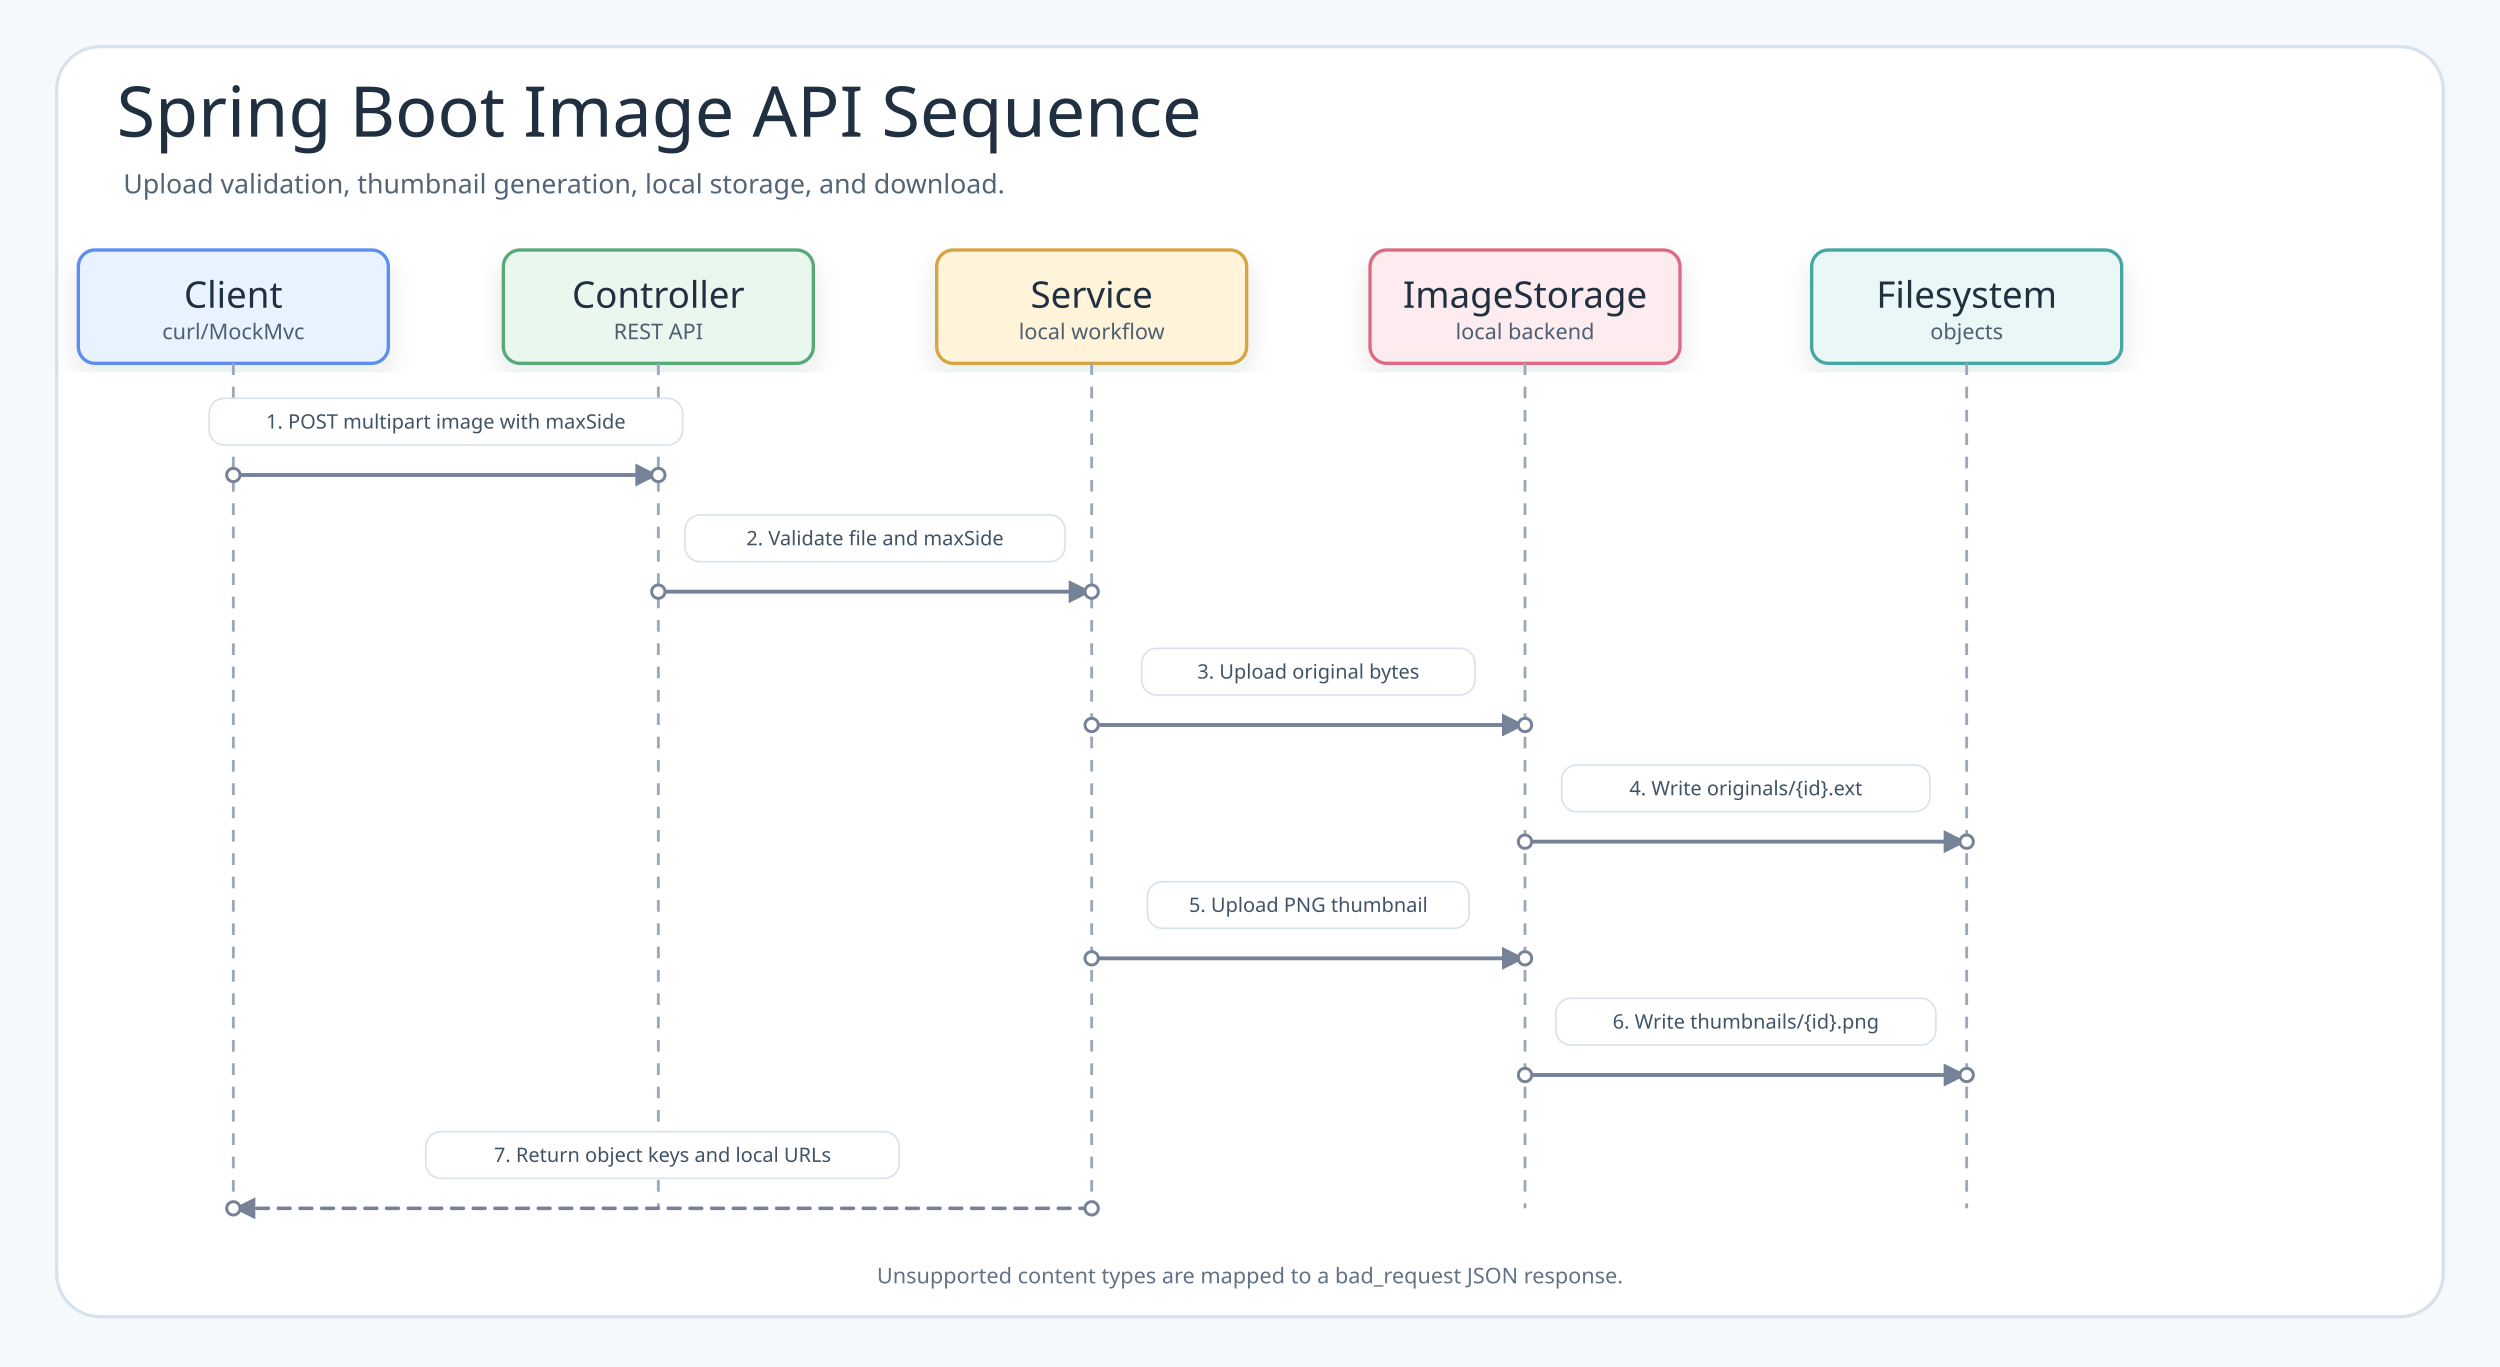
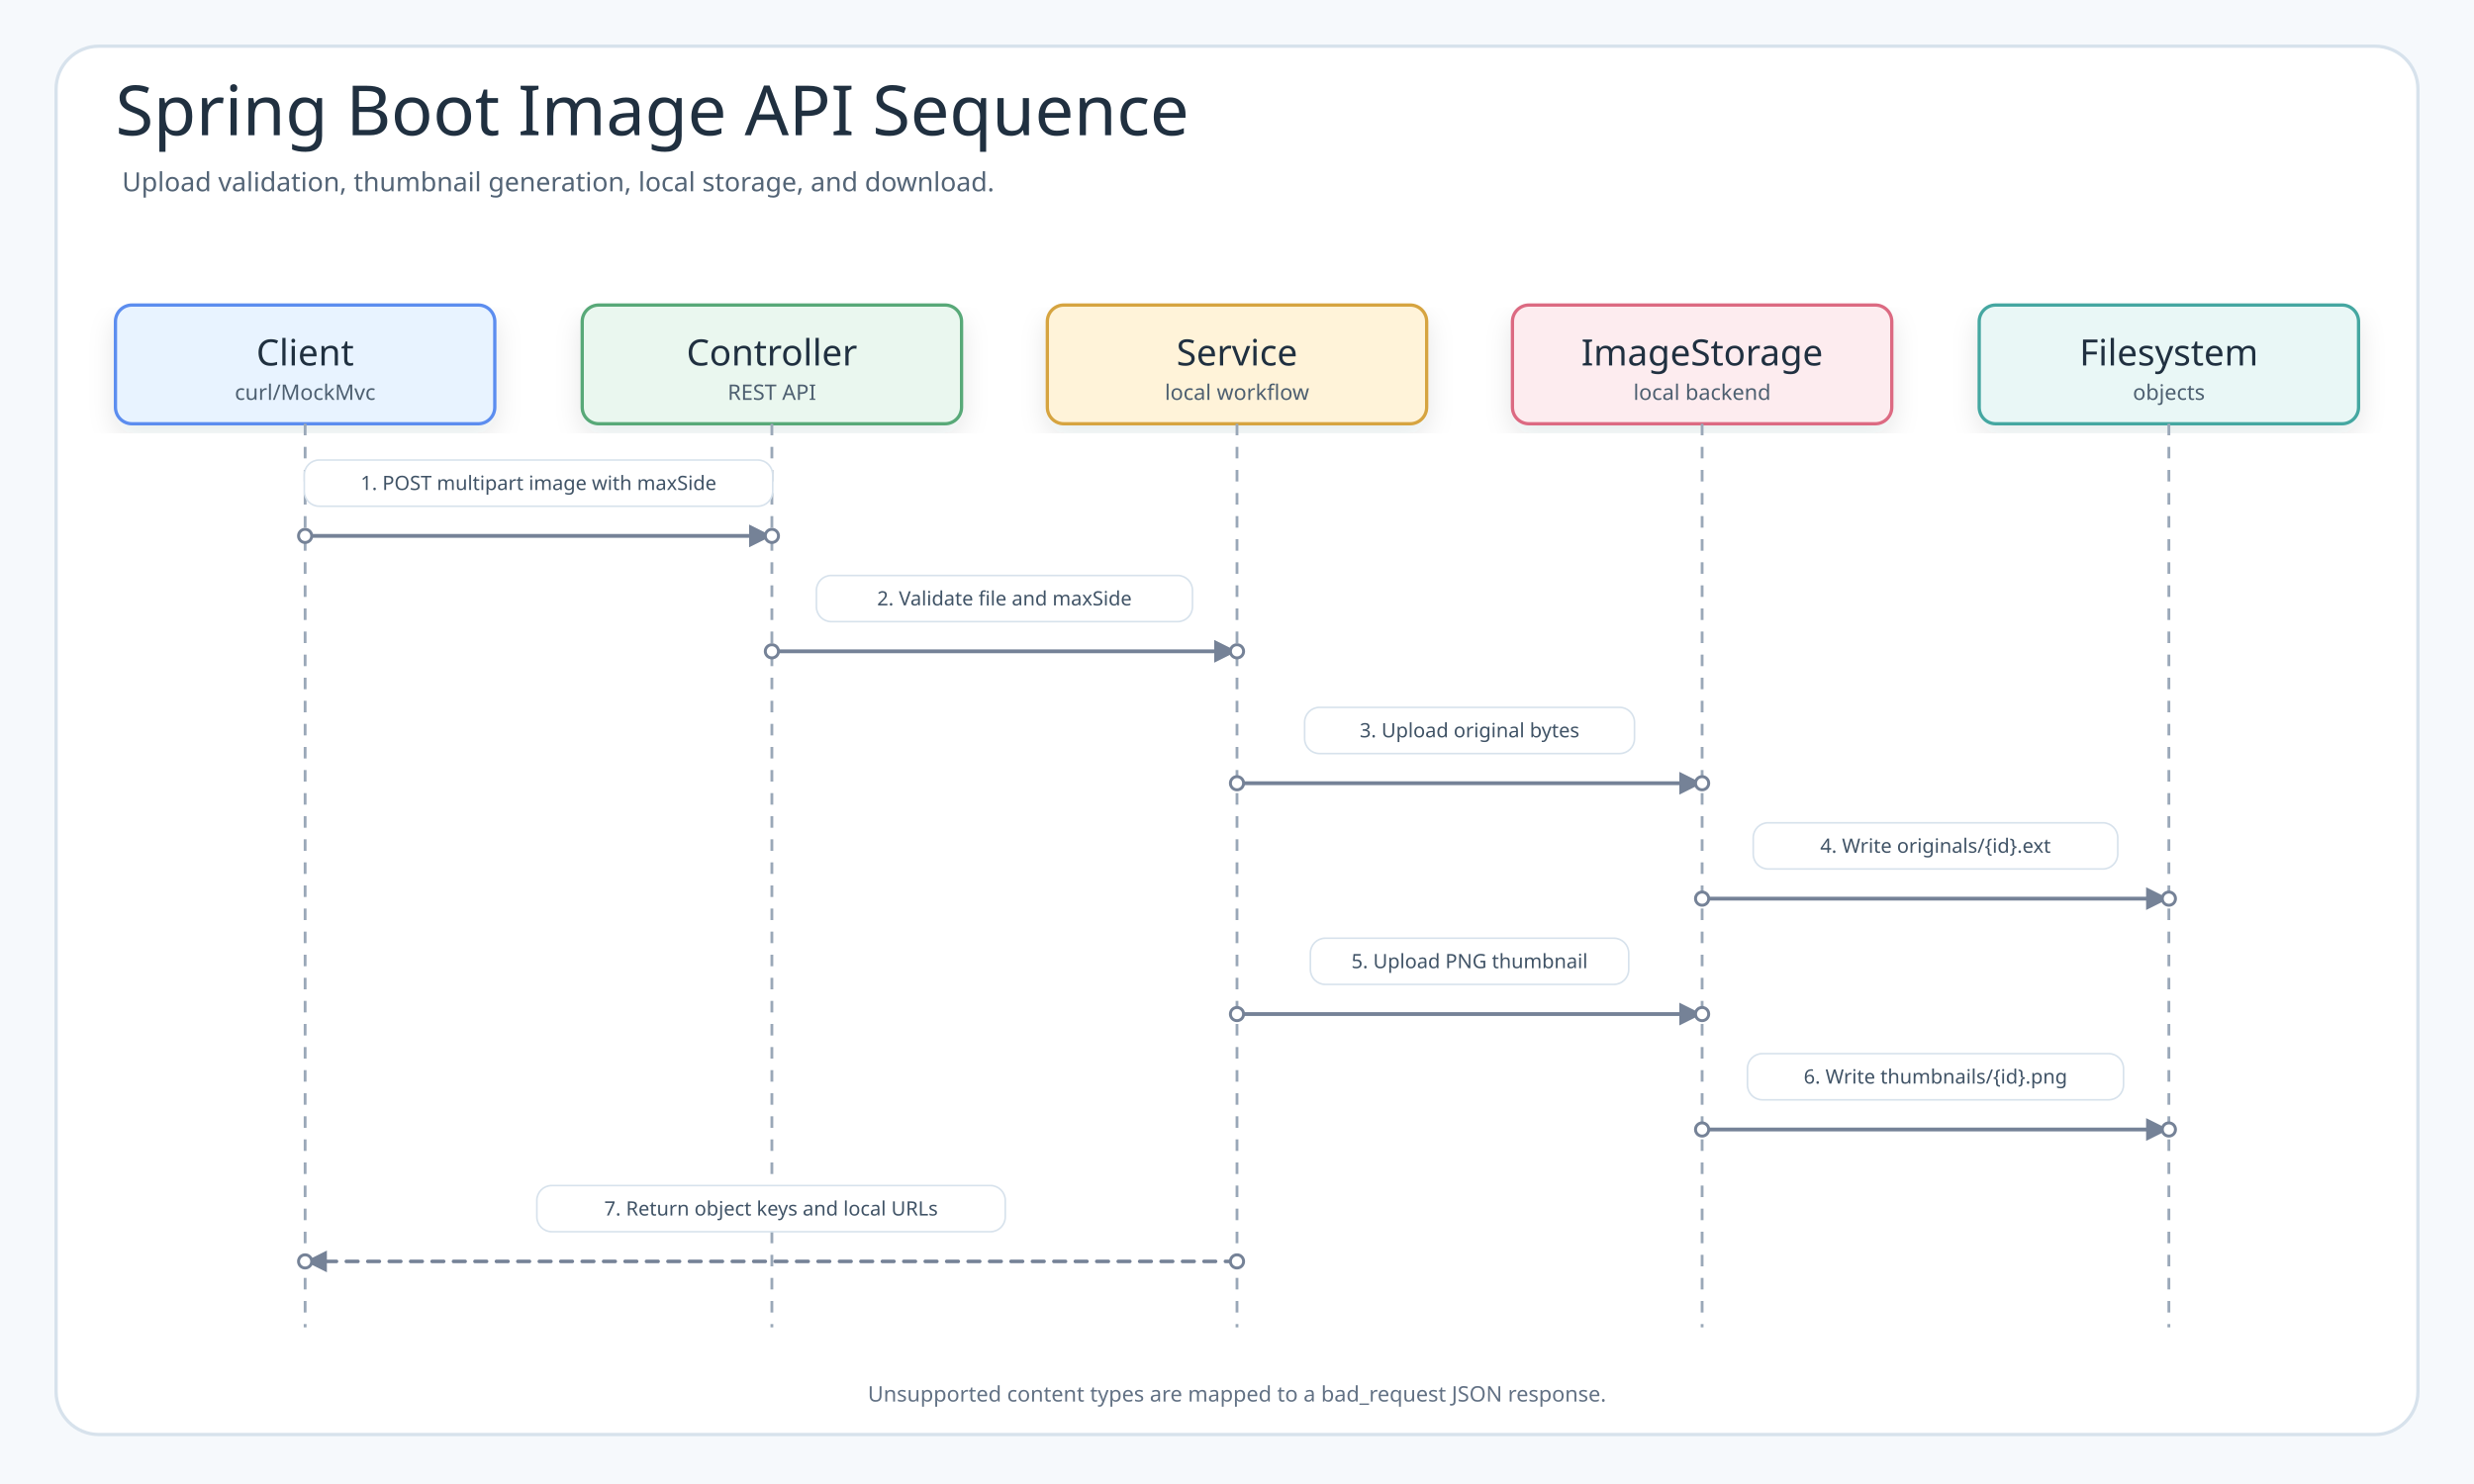
- <svg xmlns="http://www.w3.org/2000/svg" width="1500" height="820" viewBox="0 0 1500 820" role="img" aria-label="Spring Boot Image API Sequence">
+ <svg xmlns="http://www.w3.org/2000/svg" width="1500" height="900" viewBox="0 0 1500 900" role="img" aria-label="Spring Boot Image API Sequence">
  <defs>
    <filter id="shadow" x="-8%" y="-8%" width="116%" height="116%">
      <feDropShadow dx="0" dy="7" stdDeviation="8" flood-color="#203040" flood-opacity="0.10" />
    </filter>
    <marker id="arrow" markerWidth="8" markerHeight="8" refX="7" refY="4" orient="auto" markerUnits="strokeWidth">
      <path d="M 1 1 L 7 4 L 1 7 Z" fill="#758297" />
    </marker>
    <style>
    .canvas{fill:#F6F9FC}
    .frame{fill:#FFFFFF;stroke:#D7E2EC;stroke-width:2}
    .title{font-family:"Architects Daughter";font-size:42px;fill:#203040;font-weight:400}
    .subtitle{font-family:"Comic Mono";font-size:16px;fill:#536476;font-weight:400}
    .node-title{font-family:"Architects Daughter";font-size:22px;fill:#203040;font-weight:400}
    .node-detail{font-family:"Comic Mono";font-size:13px;fill:#4D5F70;font-weight:400}
    .panel-title{font-family:"Architects Daughter";font-size:24px;fill:#203040;font-weight:400}
    .layer{fill:#F3F7FB;stroke:#D7E2EC;stroke-width:2}
    .layer-title{font-family:"Architects Daughter";font-size:26px;fill:#22344A;font-weight:400}
    .label{font-family:"Comic Mono";font-size:12px;fill:#405366;font-weight:400}
    .footer{font-family:"Comic Mono";font-size:13px;fill:#627184;font-weight:400}
    .footer-pill{fill:#FFFFFF;stroke:#D7E2EC;stroke-width:1}
    .card{filter:url(#shadow);stroke-width:2}
    .edge{stroke:#758297;stroke-width:2.3;fill:none;marker-end:url(#arrow);stroke-linecap:round;stroke-linejoin:round}
    .edge-dashed{stroke:#758297;stroke-width:2.2;fill:none;marker-end:url(#arrow);stroke-linecap:round;stroke-linejoin:round;stroke-dasharray:7 6}
    .lifeline{stroke:#9AA8B8;stroke-width:1.7;stroke-dasharray:7 7}
  </style>
  </defs>
-   <rect class="canvas" width="1500" height="820" />
-   <rect class="frame" x="34" y="28" width="1432" height="762" rx="26" />
+   <rect class="canvas" width="1500" height="900" />
+   <rect class="frame" x="34" y="28" width="1432" height="842" rx="26" />
  <text class="title" x="70" y="82">Spring Boot Image API Sequence</text>
  <text class="subtitle" x="74" y="116">Upload validation, thumbnail generation, local storage, and download.</text>
  <g id="participants">
-     <rect class="card" x="47" y="150" width="186" height="68" rx="10" fill="#E8F3FF" stroke="#5B8DEF" />
-     <text class="node-title" x="140" y="177" text-anchor="middle" dominant-baseline="middle">Client</text>
-     <text class="node-detail" x="140" y="199" text-anchor="middle" dominant-baseline="middle">curl/MockMvc</text>
-     <line class="lifeline" x1="140" y1="218" x2="140" y2="725" />
-     <rect class="card" x="302" y="150" width="186" height="68" rx="10" fill="#EAF7EF" stroke="#58A978" />
-     <text class="node-title" x="395" y="177" text-anchor="middle" dominant-baseline="middle">Controller</text>
-     <text class="node-detail" x="395" y="199" text-anchor="middle" dominant-baseline="middle">REST API</text>
-     <line class="lifeline" x1="395" y1="218" x2="395" y2="725" />
-     <rect class="card" x="562" y="150" width="186" height="68" rx="10" fill="#FFF3D9" stroke="#D6A441" />
-     <text class="node-title" x="655" y="177" text-anchor="middle" dominant-baseline="middle">Service</text>
-     <text class="node-detail" x="655" y="199" text-anchor="middle" dominant-baseline="middle">local workflow</text>
-     <line class="lifeline" x1="655" y1="218" x2="655" y2="725" />
-     <rect class="card" x="822" y="150" width="186" height="68" rx="10" fill="#FDECEF" stroke="#DC6B82" />
-     <text class="node-title" x="915" y="177" text-anchor="middle" dominant-baseline="middle">ImageStorage</text>
-     <text class="node-detail" x="915" y="199" text-anchor="middle" dominant-baseline="middle">local backend</text>
-     <line class="lifeline" x1="915" y1="218" x2="915" y2="725" />
-     <rect class="card" x="1087" y="150" width="186" height="68" rx="10" fill="#E9F7F6" stroke="#45A7A1" />
-     <text class="node-title" x="1180" y="177" text-anchor="middle" dominant-baseline="middle">Filesystem</text>
-     <text class="node-detail" x="1180" y="199" text-anchor="middle" dominant-baseline="middle">objects</text>
-     <line class="lifeline" x1="1180" y1="218" x2="1180" y2="725" />
+     <rect class="card" x="70" y="185" width="230" height="72" rx="10" fill="#E8F3FF" stroke="#5B8DEF" />
+     <text class="node-title" x="185" y="214" text-anchor="middle" dominant-baseline="middle">Client</text>
+     <text class="node-detail" x="185" y="238" text-anchor="middle" dominant-baseline="middle">curl/MockMvc</text>
+     <line class="lifeline" x1="185" y1="257" x2="185" y2="805" />
+     <rect class="card" x="353" y="185" width="230" height="72" rx="10" fill="#EAF7EF" stroke="#58A978" />
+     <text class="node-title" x="468" y="214" text-anchor="middle" dominant-baseline="middle">Controller</text>
+     <text class="node-detail" x="468" y="238" text-anchor="middle" dominant-baseline="middle">REST API</text>
+     <line class="lifeline" x1="468" y1="257" x2="468" y2="805" />
+     <rect class="card" x="635" y="185" width="230" height="72" rx="10" fill="#FFF3D9" stroke="#D6A441" />
+     <text class="node-title" x="750" y="214" text-anchor="middle" dominant-baseline="middle">Service</text>
+     <text class="node-detail" x="750" y="238" text-anchor="middle" dominant-baseline="middle">local workflow</text>
+     <line class="lifeline" x1="750" y1="257" x2="750" y2="805" />
+     <rect class="card" x="917" y="185" width="230" height="72" rx="10" fill="#FDECEF" stroke="#DC6B82" />
+     <text class="node-title" x="1032" y="214" text-anchor="middle" dominant-baseline="middle">ImageStorage</text>
+     <text class="node-detail" x="1032" y="238" text-anchor="middle" dominant-baseline="middle">local backend</text>
+     <line class="lifeline" x1="1032" y1="257" x2="1032" y2="805" />
+     <rect class="card" x="1200" y="185" width="230" height="72" rx="10" fill="#E9F7F6" stroke="#45A7A1" />
+     <text class="node-title" x="1315" y="214" text-anchor="middle" dominant-baseline="middle">Filesystem</text>
+     <text class="node-detail" x="1315" y="238" text-anchor="middle" dominant-baseline="middle">objects</text>
+     <line class="lifeline" x1="1315" y1="257" x2="1315" y2="805" />
  </g>
  <g id="messages">
-     <path class="edge" d="M 140 285 L 395 285" />
-     <rect x="125.5" y="239" width="284.0" height="28" rx="9" fill="#FFFFFF" stroke="#D7E2EC" />
-     <text class="label" x="267.5" y="253" text-anchor="middle" dominant-baseline="middle">1. POST multipart image with maxSide</text>
-     <circle cx="140" cy="285" r="4" fill="#FFFFFF" stroke="#758297" stroke-width="1.8" />
-     <circle cx="395" cy="285" r="4" fill="#FFFFFF" stroke="#758297" stroke-width="1.8" />
-     <path class="edge" d="M 395 355 L 655 355" />
-     <rect x="411.0" y="309" width="228.0" height="28" rx="9" fill="#FFFFFF" stroke="#D7E2EC" />
-     <text class="label" x="525.0" y="323" text-anchor="middle" dominant-baseline="middle">2. Validate file and maxSide</text>
-     <circle cx="395" cy="355" r="4" fill="#FFFFFF" stroke="#758297" stroke-width="1.8" />
-     <circle cx="655" cy="355" r="4" fill="#FFFFFF" stroke="#758297" stroke-width="1.8" />
-     <path class="edge" d="M 655 435 L 915 435" />
-     <rect x="685.0" y="389" width="200.0" height="28" rx="9" fill="#FFFFFF" stroke="#D7E2EC" />
-     <text class="label" x="785.0" y="403" text-anchor="middle" dominant-baseline="middle">3. Upload original bytes</text>
-     <circle cx="655" cy="435" r="4" fill="#FFFFFF" stroke="#758297" stroke-width="1.8" />
-     <circle cx="915" cy="435" r="4" fill="#FFFFFF" stroke="#758297" stroke-width="1.8" />
-     <path class="edge" d="M 915 505 L 1180 505" />
-     <rect x="937.0" y="459" width="221.0" height="28" rx="9" fill="#FFFFFF" stroke="#D7E2EC" />
-     <text class="label" x="1047.5" y="473" text-anchor="middle" dominant-baseline="middle">4. Write originals/{id}.ext</text>
-     <circle cx="915" cy="505" r="4" fill="#FFFFFF" stroke="#758297" stroke-width="1.8" />
-     <circle cx="1180" cy="505" r="4" fill="#FFFFFF" stroke="#758297" stroke-width="1.8" />
-     <path class="edge" d="M 655 575 L 915 575" />
-     <rect x="688.5" y="529" width="193.0" height="28" rx="9" fill="#FFFFFF" stroke="#D7E2EC" />
-     <text class="label" x="785.0" y="543" text-anchor="middle" dominant-baseline="middle">5. Upload PNG thumbnail</text>
-     <circle cx="655" cy="575" r="4" fill="#FFFFFF" stroke="#758297" stroke-width="1.8" />
-     <circle cx="915" cy="575" r="4" fill="#FFFFFF" stroke="#758297" stroke-width="1.8" />
-     <path class="edge" d="M 915 645 L 1180 645" />
-     <rect x="933.5" y="599" width="228.0" height="28" rx="9" fill="#FFFFFF" stroke="#D7E2EC" />
-     <text class="label" x="1047.5" y="613" text-anchor="middle" dominant-baseline="middle">6. Write thumbnails/{id}.png</text>
-     <circle cx="915" cy="645" r="4" fill="#FFFFFF" stroke="#758297" stroke-width="1.8" />
-     <circle cx="1180" cy="645" r="4" fill="#FFFFFF" stroke="#758297" stroke-width="1.8" />
-     <path class="edge-dashed" d="M 655 725 L 140 725" />
-     <rect x="255.5" y="679" width="284.0" height="28" rx="9" fill="#FFFFFF" stroke="#D7E2EC" />
-     <text class="label" x="397.5" y="693" text-anchor="middle" dominant-baseline="middle">7. Return object keys and local URLs</text>
-     <circle cx="140" cy="725" r="4" fill="#FFFFFF" stroke="#758297" stroke-width="1.8" />
-     <circle cx="655" cy="725" r="4" fill="#FFFFFF" stroke="#758297" stroke-width="1.8" />
+     <path class="edge" d="M 185 325 L 468 325" />
+     <rect x="184.5" y="279" width="284.0" height="28" rx="9" fill="#FFFFFF" stroke="#D7E2EC" />
+     <text class="label" x="326.5" y="293" text-anchor="middle" dominant-baseline="middle">1. POST multipart image with maxSide</text>
+     <circle cx="185" cy="325" r="4" fill="#FFFFFF" stroke="#758297" stroke-width="1.8" />
+     <circle cx="468" cy="325" r="4" fill="#FFFFFF" stroke="#758297" stroke-width="1.8" />
+     <path class="edge" d="M 468 395 L 750 395" />
+     <rect x="495.0" y="349" width="228.0" height="28" rx="9" fill="#FFFFFF" stroke="#D7E2EC" />
+     <text class="label" x="609.0" y="363" text-anchor="middle" dominant-baseline="middle">2. Validate file and maxSide</text>
+     <circle cx="468" cy="395" r="4" fill="#FFFFFF" stroke="#758297" stroke-width="1.8" />
+     <circle cx="750" cy="395" r="4" fill="#FFFFFF" stroke="#758297" stroke-width="1.8" />
+     <path class="edge" d="M 750 475 L 1032 475" />
+     <rect x="791.0" y="429" width="200.0" height="28" rx="9" fill="#FFFFFF" stroke="#D7E2EC" />
+     <text class="label" x="891.0" y="443" text-anchor="middle" dominant-baseline="middle">3. Upload original bytes</text>
+     <circle cx="750" cy="475" r="4" fill="#FFFFFF" stroke="#758297" stroke-width="1.8" />
+     <circle cx="1032" cy="475" r="4" fill="#FFFFFF" stroke="#758297" stroke-width="1.8" />
+     <path class="edge" d="M 1032 545 L 1315 545" />
+     <rect x="1063.0" y="499" width="221.0" height="28" rx="9" fill="#FFFFFF" stroke="#D7E2EC" />
+     <text class="label" x="1173.5" y="513" text-anchor="middle" dominant-baseline="middle">4. Write originals/{id}.ext</text>
+     <circle cx="1032" cy="545" r="4" fill="#FFFFFF" stroke="#758297" stroke-width="1.8" />
+     <circle cx="1315" cy="545" r="4" fill="#FFFFFF" stroke="#758297" stroke-width="1.8" />
+     <path class="edge" d="M 750 615 L 1032 615" />
+     <rect x="794.5" y="569" width="193.0" height="28" rx="9" fill="#FFFFFF" stroke="#D7E2EC" />
+     <text class="label" x="891.0" y="583" text-anchor="middle" dominant-baseline="middle">5. Upload PNG thumbnail</text>
+     <circle cx="750" cy="615" r="4" fill="#FFFFFF" stroke="#758297" stroke-width="1.8" />
+     <circle cx="1032" cy="615" r="4" fill="#FFFFFF" stroke="#758297" stroke-width="1.8" />
+     <path class="edge" d="M 1032 685 L 1315 685" />
+     <rect x="1059.5" y="639" width="228.0" height="28" rx="9" fill="#FFFFFF" stroke="#D7E2EC" />
+     <text class="label" x="1173.5" y="653" text-anchor="middle" dominant-baseline="middle">6. Write thumbnails/{id}.png</text>
+     <circle cx="1032" cy="685" r="4" fill="#FFFFFF" stroke="#758297" stroke-width="1.8" />
+     <circle cx="1315" cy="685" r="4" fill="#FFFFFF" stroke="#758297" stroke-width="1.8" />
+     <path class="edge-dashed" d="M 750 765 L 185 765" />
+     <rect x="325.5" y="719" width="284.0" height="28" rx="9" fill="#FFFFFF" stroke="#D7E2EC" />
+     <text class="label" x="467.5" y="733" text-anchor="middle" dominant-baseline="middle">7. Return object keys and local URLs</text>
+     <circle cx="185" cy="765" r="4" fill="#FFFFFF" stroke="#758297" stroke-width="1.8" />
+     <circle cx="750" cy="765" r="4" fill="#FFFFFF" stroke="#758297" stroke-width="1.8" />
  </g>
-   <text class="footer" x="750.0" y="770" text-anchor="middle">Unsupported content types are mapped to a bad_request JSON response.</text>
+   <text class="footer" x="750.0" y="850" text-anchor="middle">Unsupported content types are mapped to a bad_request JSON response.</text>
</svg>
